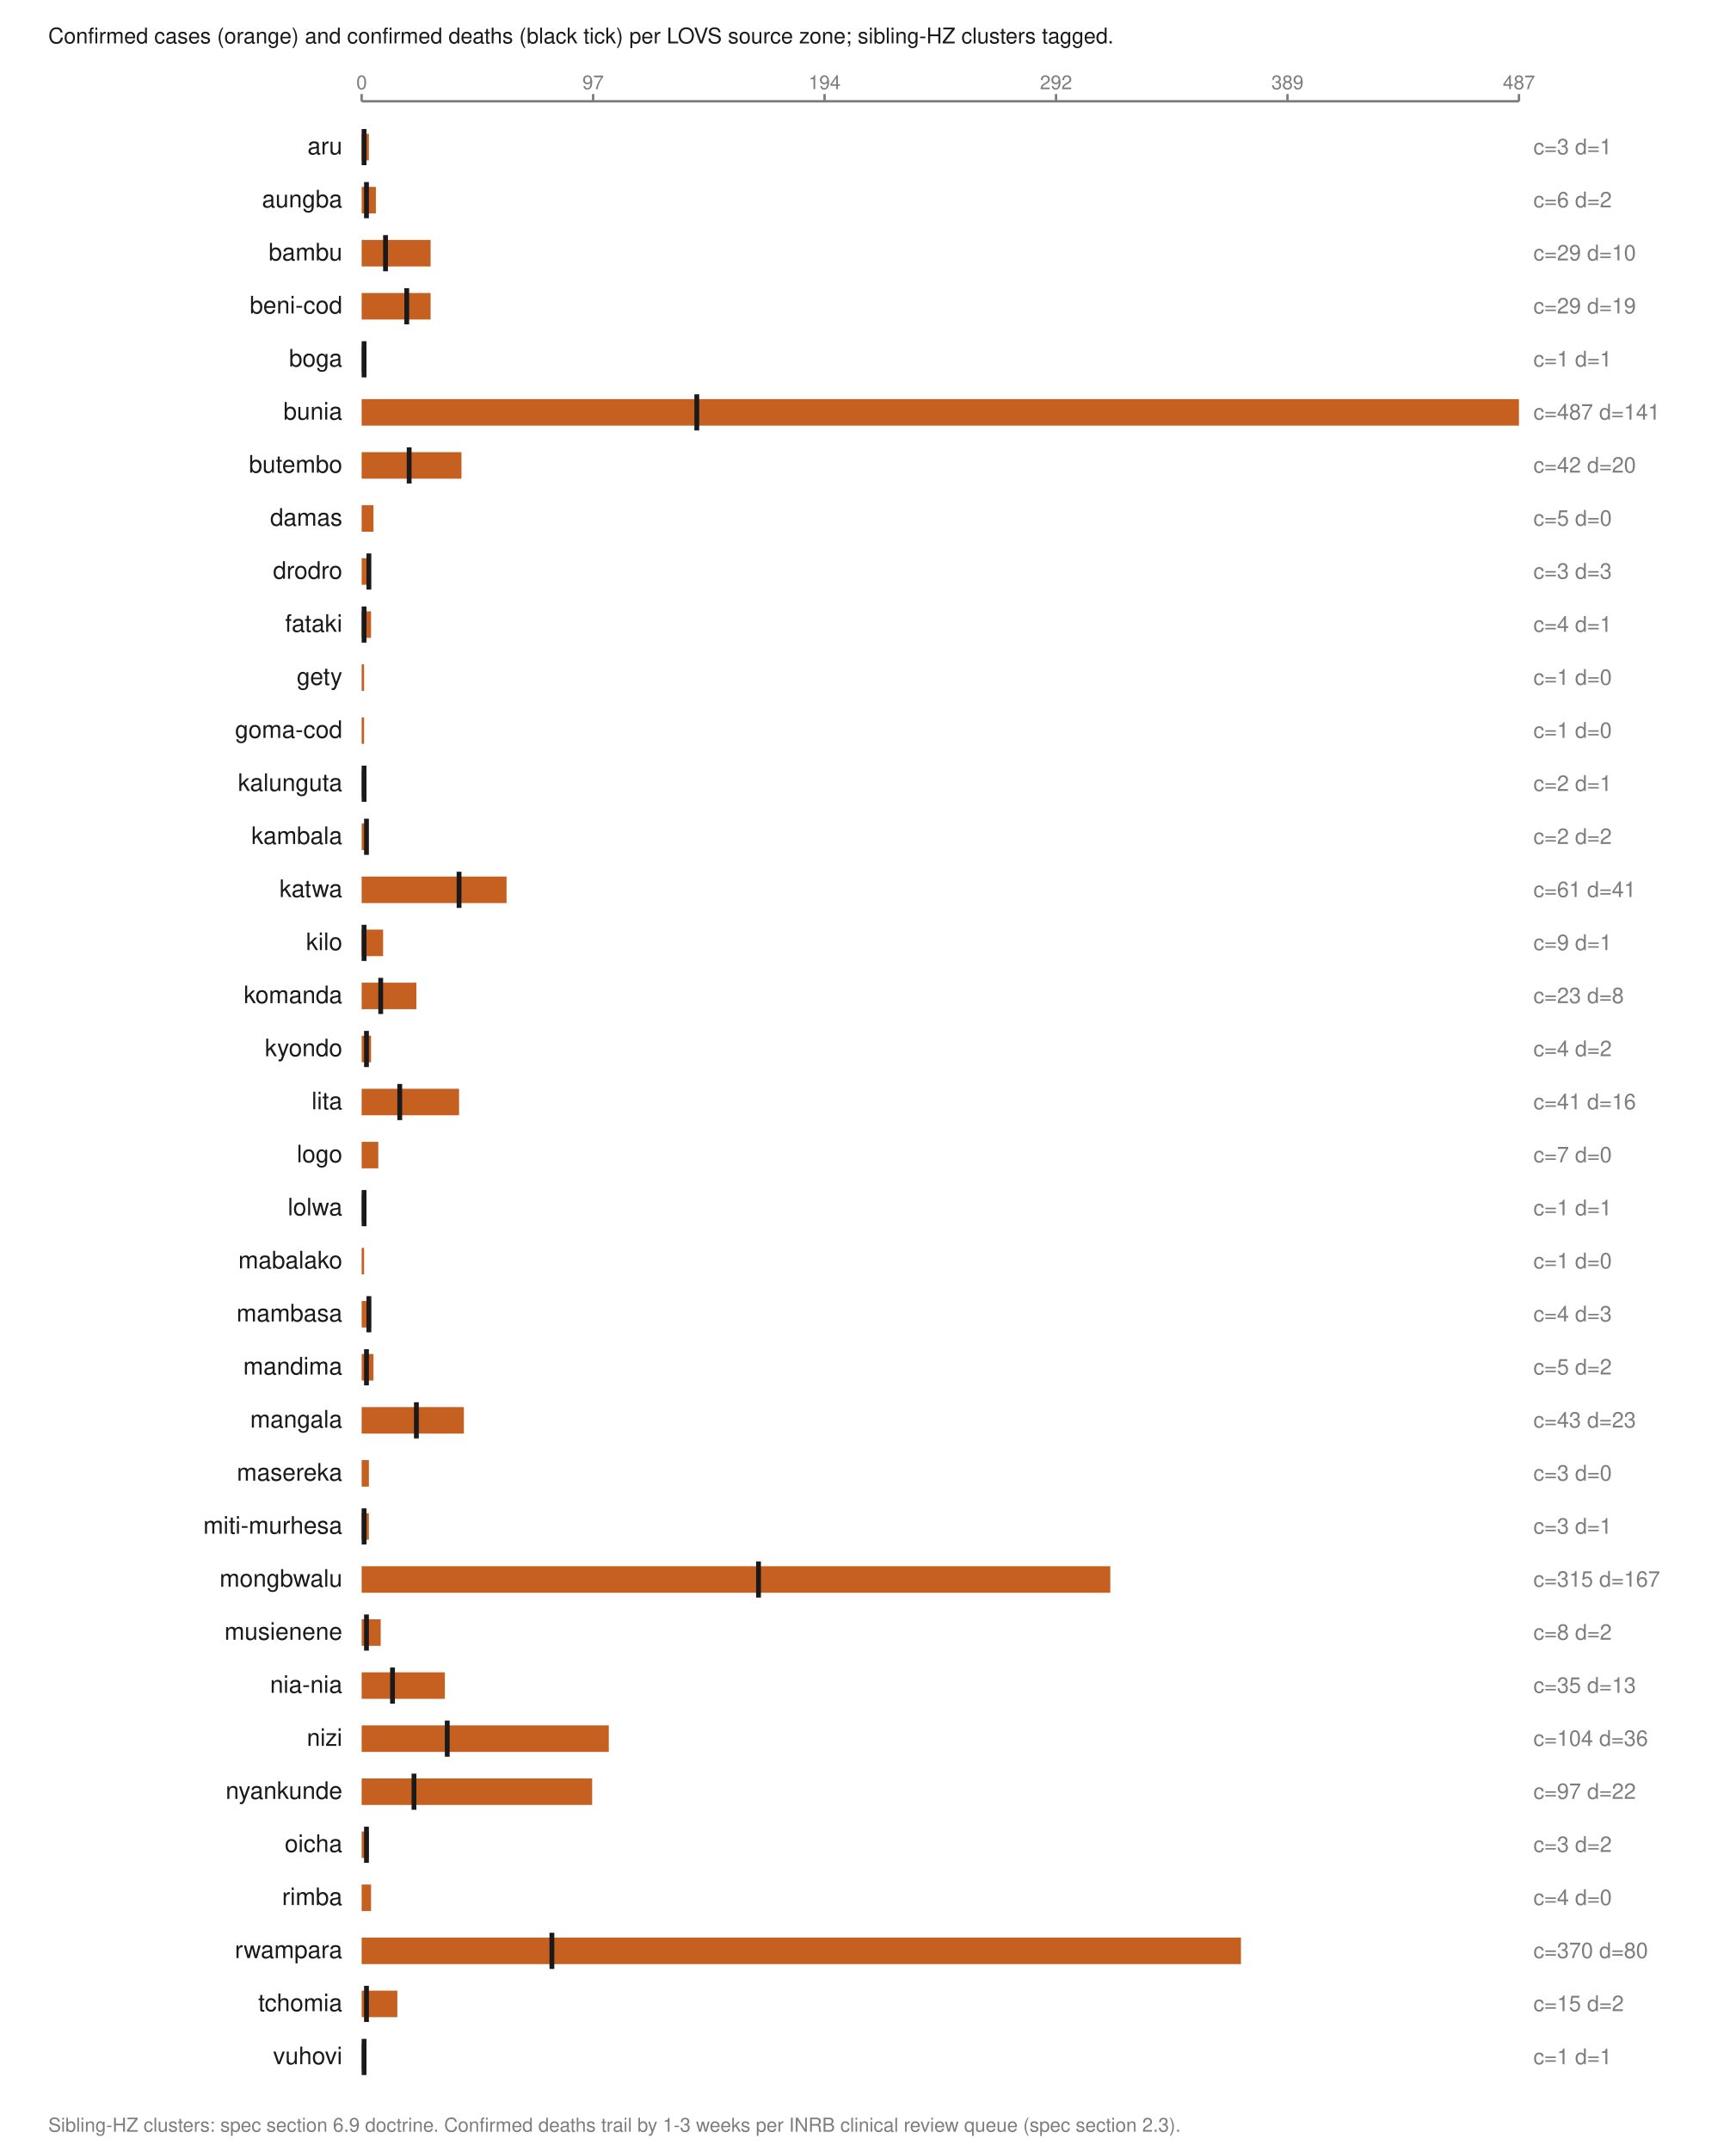
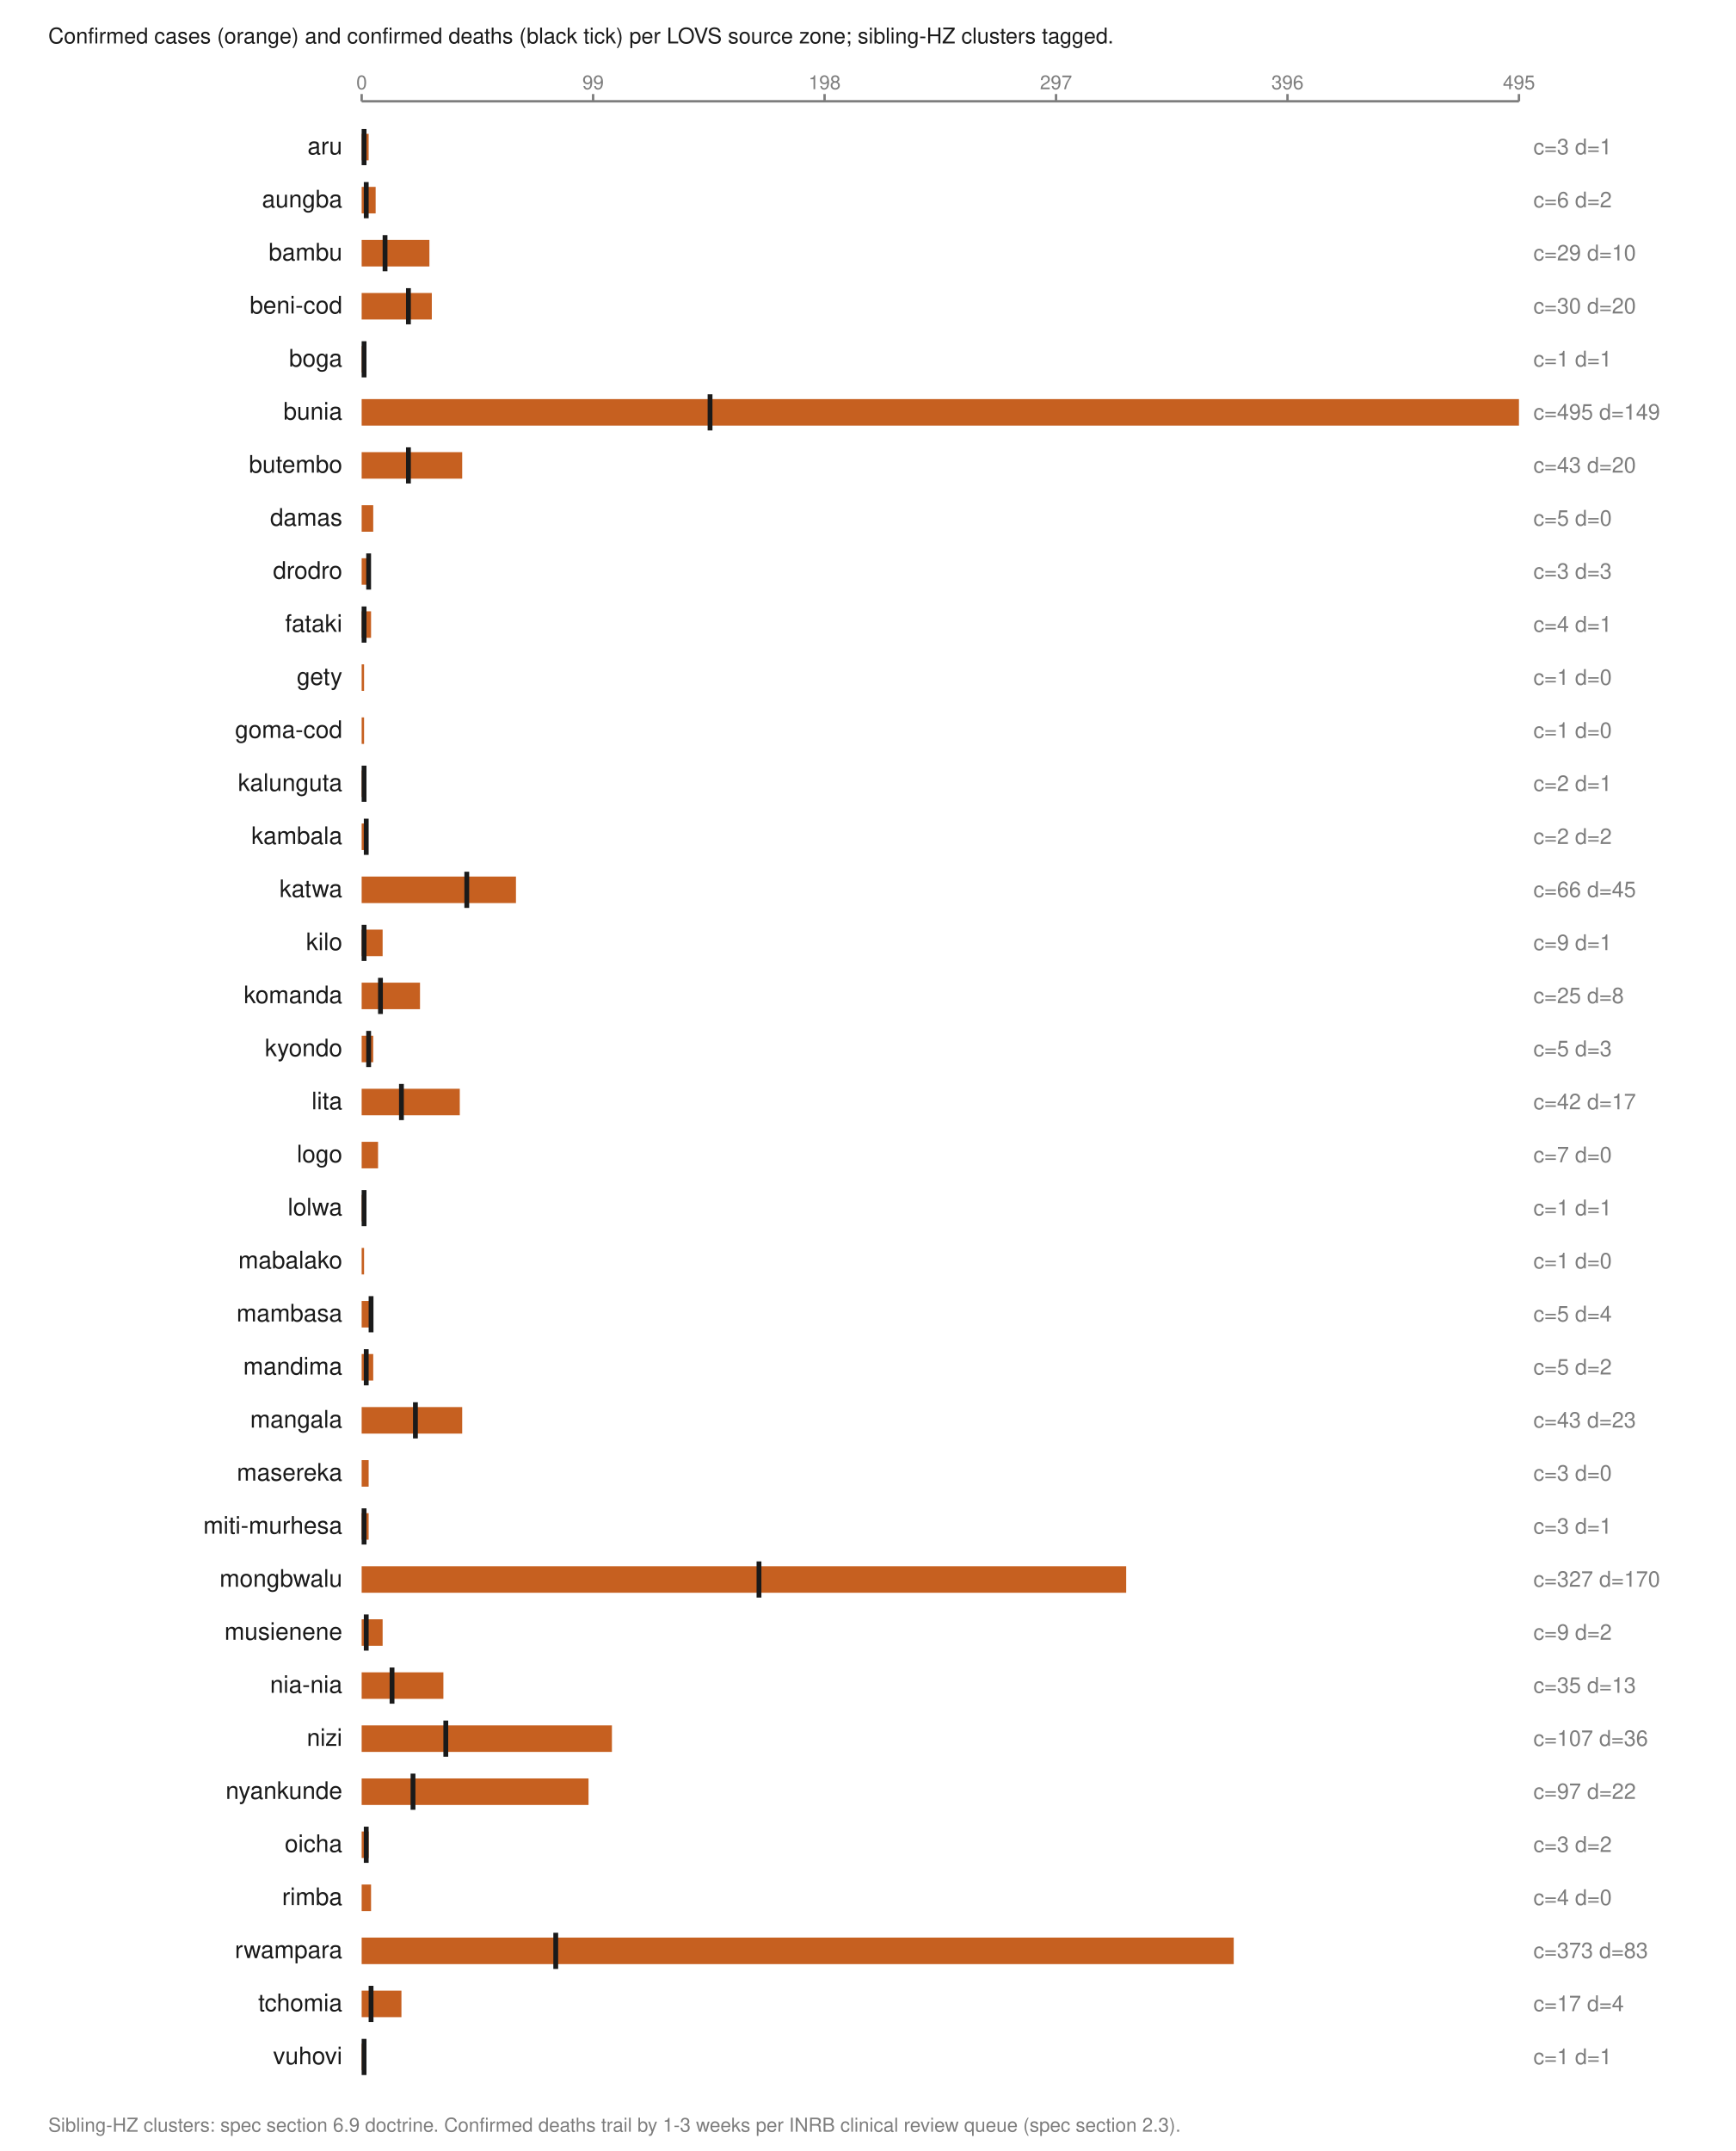
<svg xmlns="http://www.w3.org/2000/svg" viewBox="0 0 720 892" width="720" height="892" role="img" aria-labelledby="t">
  <text x="20.0" y="18.0" font-family="Helvetica,Arial,sans-serif" font-size="9" fill="#1a1a1a" font-weight="normal" text-anchor="start">Confirmed cases (orange) and confirmed deaths (black tick) per LOVS source zone; sibling-HZ clusters tagged.</text>
  <line x1="150.0" y1="42.0" x2="630.0" y2="42.0" stroke="#7d7d7d" stroke-width="1" />
  <line x1="150.0" y1="39.0" x2="150.0" y2="42.0" stroke="#7d7d7d" stroke-width="1" />
  <text x="150.0" y="37.0" font-family="Helvetica,Arial,sans-serif" font-size="8" fill="#7d7d7d" font-weight="normal" text-anchor="middle">0</text>
  <line x1="246.0" y1="39.0" x2="246.0" y2="42.0" stroke="#7d7d7d" stroke-width="1" />
-   <text x="246.0" y="37.0" font-family="Helvetica,Arial,sans-serif" font-size="8" fill="#7d7d7d" font-weight="normal" text-anchor="middle">97</text>
+   <text x="246.0" y="37.0" font-family="Helvetica,Arial,sans-serif" font-size="8" fill="#7d7d7d" font-weight="normal" text-anchor="middle">99</text>
  <line x1="342.0" y1="39.0" x2="342.0" y2="42.0" stroke="#7d7d7d" stroke-width="1" />
-   <text x="342.0" y="37.0" font-family="Helvetica,Arial,sans-serif" font-size="8" fill="#7d7d7d" font-weight="normal" text-anchor="middle">194</text>
+   <text x="342.0" y="37.0" font-family="Helvetica,Arial,sans-serif" font-size="8" fill="#7d7d7d" font-weight="normal" text-anchor="middle">198</text>
  <line x1="438.0" y1="39.0" x2="438.0" y2="42.0" stroke="#7d7d7d" stroke-width="1" />
-   <text x="438.0" y="37.0" font-family="Helvetica,Arial,sans-serif" font-size="8" fill="#7d7d7d" font-weight="normal" text-anchor="middle">292</text>
+   <text x="438.0" y="37.0" font-family="Helvetica,Arial,sans-serif" font-size="8" fill="#7d7d7d" font-weight="normal" text-anchor="middle">297</text>
  <line x1="534.0" y1="39.0" x2="534.0" y2="42.0" stroke="#7d7d7d" stroke-width="1" />
-   <text x="534.0" y="37.0" font-family="Helvetica,Arial,sans-serif" font-size="8" fill="#7d7d7d" font-weight="normal" text-anchor="middle">389</text>
+   <text x="534.0" y="37.0" font-family="Helvetica,Arial,sans-serif" font-size="8" fill="#7d7d7d" font-weight="normal" text-anchor="middle">396</text>
  <line x1="630.0" y1="39.0" x2="630.0" y2="42.0" stroke="#7d7d7d" stroke-width="1" />
-   <text x="630.0" y="37.0" font-family="Helvetica,Arial,sans-serif" font-size="8" fill="#7d7d7d" font-weight="normal" text-anchor="middle">487</text>
+   <text x="630.0" y="37.0" font-family="Helvetica,Arial,sans-serif" font-size="8" fill="#7d7d7d" font-weight="normal" text-anchor="middle">495</text>
  <text x="142.0" y="64.0" font-family="Helvetica,Arial,sans-serif" font-size="10" fill="#1a1a1a" font-weight="normal" text-anchor="end">aru</text>
-   <rect x="150.0" y="55.5" width="3.0" height="11.0" fill="#c66020" />
+   <rect x="150.0" y="55.5" width="2.9" height="11.0" fill="#c66020" />
  <line x1="151.0" y1="53.5" x2="151.0" y2="68.5" stroke="#1a1a1a" stroke-width="2" />
  <text x="636.0" y="64.0" font-family="Helvetica,Arial,sans-serif" font-size="9" fill="#7d7d7d" font-weight="normal" text-anchor="start">c=3 d=1</text>
  <text x="142.0" y="86.0" font-family="Helvetica,Arial,sans-serif" font-size="10" fill="#1a1a1a" font-weight="normal" text-anchor="end">aungba</text>
-   <rect x="150.0" y="77.5" width="5.9" height="11.0" fill="#c66020" />
-   <line x1="152.0" y1="75.5" x2="152.0" y2="90.5" stroke="#1a1a1a" stroke-width="2" />
+   <rect x="150.0" y="77.5" width="5.8" height="11.0" fill="#c66020" />
+   <line x1="151.9" y1="75.5" x2="151.9" y2="90.5" stroke="#1a1a1a" stroke-width="2" />
  <text x="636.0" y="86.0" font-family="Helvetica,Arial,sans-serif" font-size="9" fill="#7d7d7d" font-weight="normal" text-anchor="start">c=6 d=2</text>
  <text x="142.0" y="108.0" font-family="Helvetica,Arial,sans-serif" font-size="10" fill="#1a1a1a" font-weight="normal" text-anchor="end">bambu</text>
-   <rect x="150.0" y="99.5" width="28.6" height="11.0" fill="#c66020" />
-   <line x1="159.9" y1="97.5" x2="159.9" y2="112.5" stroke="#1a1a1a" stroke-width="2" />
+   <rect x="150.0" y="99.5" width="28.1" height="11.0" fill="#c66020" />
+   <line x1="159.7" y1="97.5" x2="159.7" y2="112.5" stroke="#1a1a1a" stroke-width="2" />
  <text x="636.0" y="108.0" font-family="Helvetica,Arial,sans-serif" font-size="9" fill="#7d7d7d" font-weight="normal" text-anchor="start">c=29 d=10</text>
  <text x="142.0" y="130.0" font-family="Helvetica,Arial,sans-serif" font-size="10" fill="#1a1a1a" font-weight="normal" text-anchor="end">beni-cod</text>
-   <rect x="150.0" y="121.5" width="28.6" height="11.0" fill="#c66020" />
-   <line x1="168.7" y1="119.5" x2="168.7" y2="134.5" stroke="#1a1a1a" stroke-width="2" />
-   <text x="636.0" y="130.0" font-family="Helvetica,Arial,sans-serif" font-size="9" fill="#7d7d7d" font-weight="normal" text-anchor="start">c=29 d=19</text>
+   <rect x="150.0" y="121.5" width="29.1" height="11.0" fill="#c66020" />
+   <line x1="169.4" y1="119.5" x2="169.4" y2="134.5" stroke="#1a1a1a" stroke-width="2" />
+   <text x="636.0" y="130.0" font-family="Helvetica,Arial,sans-serif" font-size="9" fill="#7d7d7d" font-weight="normal" text-anchor="start">c=30 d=20</text>
  <text x="142.0" y="152.0" font-family="Helvetica,Arial,sans-serif" font-size="10" fill="#1a1a1a" font-weight="normal" text-anchor="end">boga</text>
  <rect x="150.0" y="143.5" width="1.0" height="11.0" fill="#c66020" />
  <line x1="151.0" y1="141.5" x2="151.0" y2="156.5" stroke="#1a1a1a" stroke-width="2" />
  <text x="636.0" y="152.0" font-family="Helvetica,Arial,sans-serif" font-size="9" fill="#7d7d7d" font-weight="normal" text-anchor="start">c=1 d=1</text>
  <text x="142.0" y="174.0" font-family="Helvetica,Arial,sans-serif" font-size="10" fill="#1a1a1a" font-weight="normal" text-anchor="end">bunia</text>
  <rect x="150.0" y="165.5" width="480.0" height="11.0" fill="#c66020" />
-   <line x1="289.0" y1="163.5" x2="289.0" y2="178.5" stroke="#1a1a1a" stroke-width="2" />
-   <text x="636.0" y="174.0" font-family="Helvetica,Arial,sans-serif" font-size="9" fill="#7d7d7d" font-weight="normal" text-anchor="start">c=487 d=141</text>
+   <line x1="294.5" y1="163.5" x2="294.5" y2="178.5" stroke="#1a1a1a" stroke-width="2" />
+   <text x="636.0" y="174.0" font-family="Helvetica,Arial,sans-serif" font-size="9" fill="#7d7d7d" font-weight="normal" text-anchor="start">c=495 d=149</text>
  <text x="142.0" y="196.0" font-family="Helvetica,Arial,sans-serif" font-size="10" fill="#1a1a1a" font-weight="normal" text-anchor="end">butembo</text>
-   <rect x="150.0" y="187.5" width="41.4" height="11.0" fill="#c66020" />
-   <line x1="169.7" y1="185.5" x2="169.7" y2="200.5" stroke="#1a1a1a" stroke-width="2" />
-   <text x="636.0" y="196.0" font-family="Helvetica,Arial,sans-serif" font-size="9" fill="#7d7d7d" font-weight="normal" text-anchor="start">c=42 d=20</text>
+   <rect x="150.0" y="187.5" width="41.7" height="11.0" fill="#c66020" />
+   <line x1="169.4" y1="185.5" x2="169.4" y2="200.5" stroke="#1a1a1a" stroke-width="2" />
+   <text x="636.0" y="196.0" font-family="Helvetica,Arial,sans-serif" font-size="9" fill="#7d7d7d" font-weight="normal" text-anchor="start">c=43 d=20</text>
  <text x="142.0" y="218.0" font-family="Helvetica,Arial,sans-serif" font-size="10" fill="#1a1a1a" font-weight="normal" text-anchor="end">damas</text>
-   <rect x="150.0" y="209.5" width="4.9" height="11.0" fill="#c66020" />
+   <rect x="150.0" y="209.5" width="4.8" height="11.0" fill="#c66020" />
  <text x="636.0" y="218.0" font-family="Helvetica,Arial,sans-serif" font-size="9" fill="#7d7d7d" font-weight="normal" text-anchor="start">c=5 d=0</text>
  <text x="142.0" y="240.0" font-family="Helvetica,Arial,sans-serif" font-size="10" fill="#1a1a1a" font-weight="normal" text-anchor="end">drodro</text>
-   <rect x="150.0" y="231.5" width="3.0" height="11.0" fill="#c66020" />
-   <line x1="153.0" y1="229.5" x2="153.0" y2="244.5" stroke="#1a1a1a" stroke-width="2" />
+   <rect x="150.0" y="231.5" width="2.9" height="11.0" fill="#c66020" />
+   <line x1="152.9" y1="229.5" x2="152.9" y2="244.5" stroke="#1a1a1a" stroke-width="2" />
  <text x="636.0" y="240.0" font-family="Helvetica,Arial,sans-serif" font-size="9" fill="#7d7d7d" font-weight="normal" text-anchor="start">c=3 d=3</text>
  <text x="142.0" y="262.0" font-family="Helvetica,Arial,sans-serif" font-size="10" fill="#1a1a1a" font-weight="normal" text-anchor="end">fataki</text>
  <rect x="150.0" y="253.5" width="3.9" height="11.0" fill="#c66020" />
  <line x1="151.0" y1="251.5" x2="151.0" y2="266.5" stroke="#1a1a1a" stroke-width="2" />
  <text x="636.0" y="262.0" font-family="Helvetica,Arial,sans-serif" font-size="9" fill="#7d7d7d" font-weight="normal" text-anchor="start">c=4 d=1</text>
  <text x="142.0" y="284.0" font-family="Helvetica,Arial,sans-serif" font-size="10" fill="#1a1a1a" font-weight="normal" text-anchor="end">gety</text>
  <rect x="150.0" y="275.5" width="1.0" height="11.0" fill="#c66020" />
  <text x="636.0" y="284.0" font-family="Helvetica,Arial,sans-serif" font-size="9" fill="#7d7d7d" font-weight="normal" text-anchor="start">c=1 d=0</text>
  <text x="142.0" y="306.0" font-family="Helvetica,Arial,sans-serif" font-size="10" fill="#1a1a1a" font-weight="normal" text-anchor="end">goma-cod</text>
  <rect x="150.0" y="297.5" width="1.0" height="11.0" fill="#c66020" />
  <text x="636.0" y="306.0" font-family="Helvetica,Arial,sans-serif" font-size="9" fill="#7d7d7d" font-weight="normal" text-anchor="start">c=1 d=0</text>
  <text x="142.0" y="328.0" font-family="Helvetica,Arial,sans-serif" font-size="10" fill="#1a1a1a" font-weight="normal" text-anchor="end">kalunguta</text>
-   <rect x="150.0" y="319.5" width="2.0" height="11.0" fill="#c66020" />
+   <rect x="150.0" y="319.5" width="1.9" height="11.0" fill="#c66020" />
  <line x1="151.0" y1="317.5" x2="151.0" y2="332.5" stroke="#1a1a1a" stroke-width="2" />
  <text x="636.0" y="328.0" font-family="Helvetica,Arial,sans-serif" font-size="9" fill="#7d7d7d" font-weight="normal" text-anchor="start">c=2 d=1</text>
  <text x="142.0" y="350.0" font-family="Helvetica,Arial,sans-serif" font-size="10" fill="#1a1a1a" font-weight="normal" text-anchor="end">kambala</text>
-   <rect x="150.0" y="341.5" width="2.0" height="11.0" fill="#c66020" />
-   <line x1="152.0" y1="339.5" x2="152.0" y2="354.5" stroke="#1a1a1a" stroke-width="2" />
+   <rect x="150.0" y="341.5" width="1.9" height="11.0" fill="#c66020" />
+   <line x1="151.9" y1="339.5" x2="151.9" y2="354.5" stroke="#1a1a1a" stroke-width="2" />
  <text x="636.0" y="350.0" font-family="Helvetica,Arial,sans-serif" font-size="9" fill="#7d7d7d" font-weight="normal" text-anchor="start">c=2 d=2</text>
  <text x="142.0" y="372.0" font-family="Helvetica,Arial,sans-serif" font-size="10" fill="#1a1a1a" font-weight="normal" text-anchor="end">katwa</text>
-   <rect x="150.0" y="363.5" width="60.1" height="11.0" fill="#c66020" />
-   <line x1="190.4" y1="361.5" x2="190.4" y2="376.5" stroke="#1a1a1a" stroke-width="2" />
-   <text x="636.0" y="372.0" font-family="Helvetica,Arial,sans-serif" font-size="9" fill="#7d7d7d" font-weight="normal" text-anchor="start">c=61 d=41</text>
+   <rect x="150.0" y="363.5" width="64.0" height="11.0" fill="#c66020" />
+   <line x1="193.6" y1="361.5" x2="193.6" y2="376.5" stroke="#1a1a1a" stroke-width="2" />
+   <text x="636.0" y="372.0" font-family="Helvetica,Arial,sans-serif" font-size="9" fill="#7d7d7d" font-weight="normal" text-anchor="start">c=66 d=45</text>
  <text x="142.0" y="394.0" font-family="Helvetica,Arial,sans-serif" font-size="10" fill="#1a1a1a" font-weight="normal" text-anchor="end">kilo</text>
-   <rect x="150.0" y="385.5" width="8.9" height="11.0" fill="#c66020" />
+   <rect x="150.0" y="385.5" width="8.7" height="11.0" fill="#c66020" />
  <line x1="151.0" y1="383.5" x2="151.0" y2="398.5" stroke="#1a1a1a" stroke-width="2" />
  <text x="636.0" y="394.0" font-family="Helvetica,Arial,sans-serif" font-size="9" fill="#7d7d7d" font-weight="normal" text-anchor="start">c=9 d=1</text>
  <text x="142.0" y="416.0" font-family="Helvetica,Arial,sans-serif" font-size="10" fill="#1a1a1a" font-weight="normal" text-anchor="end">komanda</text>
-   <rect x="150.0" y="407.5" width="22.7" height="11.0" fill="#c66020" />
-   <line x1="157.9" y1="405.5" x2="157.9" y2="420.5" stroke="#1a1a1a" stroke-width="2" />
-   <text x="636.0" y="416.0" font-family="Helvetica,Arial,sans-serif" font-size="9" fill="#7d7d7d" font-weight="normal" text-anchor="start">c=23 d=8</text>
+   <rect x="150.0" y="407.5" width="24.2" height="11.0" fill="#c66020" />
+   <line x1="157.8" y1="405.5" x2="157.8" y2="420.5" stroke="#1a1a1a" stroke-width="2" />
+   <text x="636.0" y="416.0" font-family="Helvetica,Arial,sans-serif" font-size="9" fill="#7d7d7d" font-weight="normal" text-anchor="start">c=25 d=8</text>
  <text x="142.0" y="438.0" font-family="Helvetica,Arial,sans-serif" font-size="10" fill="#1a1a1a" font-weight="normal" text-anchor="end">kyondo</text>
-   <rect x="150.0" y="429.5" width="3.9" height="11.0" fill="#c66020" />
-   <line x1="152.0" y1="427.5" x2="152.0" y2="442.5" stroke="#1a1a1a" stroke-width="2" />
-   <text x="636.0" y="438.0" font-family="Helvetica,Arial,sans-serif" font-size="9" fill="#7d7d7d" font-weight="normal" text-anchor="start">c=4 d=2</text>
+   <rect x="150.0" y="429.5" width="4.8" height="11.0" fill="#c66020" />
+   <line x1="152.9" y1="427.5" x2="152.9" y2="442.5" stroke="#1a1a1a" stroke-width="2" />
+   <text x="636.0" y="438.0" font-family="Helvetica,Arial,sans-serif" font-size="9" fill="#7d7d7d" font-weight="normal" text-anchor="start">c=5 d=3</text>
  <text x="142.0" y="460.0" font-family="Helvetica,Arial,sans-serif" font-size="10" fill="#1a1a1a" font-weight="normal" text-anchor="end">lita</text>
-   <rect x="150.0" y="451.5" width="40.4" height="11.0" fill="#c66020" />
-   <line x1="165.8" y1="449.5" x2="165.8" y2="464.5" stroke="#1a1a1a" stroke-width="2" />
-   <text x="636.0" y="460.0" font-family="Helvetica,Arial,sans-serif" font-size="9" fill="#7d7d7d" font-weight="normal" text-anchor="start">c=41 d=16</text>
+   <rect x="150.0" y="451.5" width="40.7" height="11.0" fill="#c66020" />
+   <line x1="166.5" y1="449.5" x2="166.5" y2="464.5" stroke="#1a1a1a" stroke-width="2" />
+   <text x="636.0" y="460.0" font-family="Helvetica,Arial,sans-serif" font-size="9" fill="#7d7d7d" font-weight="normal" text-anchor="start">c=42 d=17</text>
  <text x="142.0" y="482.0" font-family="Helvetica,Arial,sans-serif" font-size="10" fill="#1a1a1a" font-weight="normal" text-anchor="end">logo</text>
-   <rect x="150.0" y="473.5" width="6.9" height="11.0" fill="#c66020" />
+   <rect x="150.0" y="473.5" width="6.8" height="11.0" fill="#c66020" />
  <text x="636.0" y="482.0" font-family="Helvetica,Arial,sans-serif" font-size="9" fill="#7d7d7d" font-weight="normal" text-anchor="start">c=7 d=0</text>
  <text x="142.0" y="504.0" font-family="Helvetica,Arial,sans-serif" font-size="10" fill="#1a1a1a" font-weight="normal" text-anchor="end">lolwa</text>
  <rect x="150.0" y="495.5" width="1.0" height="11.0" fill="#c66020" />
  <line x1="151.0" y1="493.5" x2="151.0" y2="508.5" stroke="#1a1a1a" stroke-width="2" />
  <text x="636.0" y="504.0" font-family="Helvetica,Arial,sans-serif" font-size="9" fill="#7d7d7d" font-weight="normal" text-anchor="start">c=1 d=1</text>
  <text x="142.0" y="526.0" font-family="Helvetica,Arial,sans-serif" font-size="10" fill="#1a1a1a" font-weight="normal" text-anchor="end">mabalako</text>
  <rect x="150.0" y="517.5" width="1.0" height="11.0" fill="#c66020" />
  <text x="636.0" y="526.0" font-family="Helvetica,Arial,sans-serif" font-size="9" fill="#7d7d7d" font-weight="normal" text-anchor="start">c=1 d=0</text>
  <text x="142.0" y="548.0" font-family="Helvetica,Arial,sans-serif" font-size="10" fill="#1a1a1a" font-weight="normal" text-anchor="end">mambasa</text>
-   <rect x="150.0" y="539.5" width="3.9" height="11.0" fill="#c66020" />
-   <line x1="153.0" y1="537.5" x2="153.0" y2="552.5" stroke="#1a1a1a" stroke-width="2" />
-   <text x="636.0" y="548.0" font-family="Helvetica,Arial,sans-serif" font-size="9" fill="#7d7d7d" font-weight="normal" text-anchor="start">c=4 d=3</text>
+   <rect x="150.0" y="539.5" width="4.8" height="11.0" fill="#c66020" />
+   <line x1="153.9" y1="537.5" x2="153.9" y2="552.5" stroke="#1a1a1a" stroke-width="2" />
+   <text x="636.0" y="548.0" font-family="Helvetica,Arial,sans-serif" font-size="9" fill="#7d7d7d" font-weight="normal" text-anchor="start">c=5 d=4</text>
  <text x="142.0" y="570.0" font-family="Helvetica,Arial,sans-serif" font-size="10" fill="#1a1a1a" font-weight="normal" text-anchor="end">mandima</text>
-   <rect x="150.0" y="561.5" width="4.9" height="11.0" fill="#c66020" />
-   <line x1="152.0" y1="559.5" x2="152.0" y2="574.5" stroke="#1a1a1a" stroke-width="2" />
+   <rect x="150.0" y="561.5" width="4.8" height="11.0" fill="#c66020" />
+   <line x1="151.9" y1="559.5" x2="151.9" y2="574.5" stroke="#1a1a1a" stroke-width="2" />
  <text x="636.0" y="570.0" font-family="Helvetica,Arial,sans-serif" font-size="9" fill="#7d7d7d" font-weight="normal" text-anchor="start">c=5 d=2</text>
  <text x="142.0" y="592.0" font-family="Helvetica,Arial,sans-serif" font-size="10" fill="#1a1a1a" font-weight="normal" text-anchor="end">mangala</text>
-   <rect x="150.0" y="583.5" width="42.4" height="11.0" fill="#c66020" />
-   <line x1="172.7" y1="581.5" x2="172.7" y2="596.5" stroke="#1a1a1a" stroke-width="2" />
+   <rect x="150.0" y="583.5" width="41.7" height="11.0" fill="#c66020" />
+   <line x1="172.3" y1="581.5" x2="172.3" y2="596.5" stroke="#1a1a1a" stroke-width="2" />
  <text x="636.0" y="592.0" font-family="Helvetica,Arial,sans-serif" font-size="9" fill="#7d7d7d" font-weight="normal" text-anchor="start">c=43 d=23</text>
  <text x="142.0" y="614.0" font-family="Helvetica,Arial,sans-serif" font-size="10" fill="#1a1a1a" font-weight="normal" text-anchor="end">masereka</text>
-   <rect x="150.0" y="605.5" width="3.0" height="11.0" fill="#c66020" />
+   <rect x="150.0" y="605.5" width="2.9" height="11.0" fill="#c66020" />
  <text x="636.0" y="614.0" font-family="Helvetica,Arial,sans-serif" font-size="9" fill="#7d7d7d" font-weight="normal" text-anchor="start">c=3 d=0</text>
  <text x="142.0" y="636.0" font-family="Helvetica,Arial,sans-serif" font-size="10" fill="#1a1a1a" font-weight="normal" text-anchor="end">miti-murhesa</text>
-   <rect x="150.0" y="627.5" width="3.0" height="11.0" fill="#c66020" />
+   <rect x="150.0" y="627.5" width="2.9" height="11.0" fill="#c66020" />
  <line x1="151.0" y1="625.5" x2="151.0" y2="640.5" stroke="#1a1a1a" stroke-width="2" />
  <text x="636.0" y="636.0" font-family="Helvetica,Arial,sans-serif" font-size="9" fill="#7d7d7d" font-weight="normal" text-anchor="start">c=3 d=1</text>
  <text x="142.0" y="658.0" font-family="Helvetica,Arial,sans-serif" font-size="10" fill="#1a1a1a" font-weight="normal" text-anchor="end">mongbwalu</text>
-   <rect x="150.0" y="649.5" width="310.5" height="11.0" fill="#c66020" />
-   <line x1="314.6" y1="647.5" x2="314.6" y2="662.5" stroke="#1a1a1a" stroke-width="2" />
-   <text x="636.0" y="658.0" font-family="Helvetica,Arial,sans-serif" font-size="9" fill="#7d7d7d" font-weight="normal" text-anchor="start">c=315 d=167</text>
+   <rect x="150.0" y="649.5" width="317.1" height="11.0" fill="#c66020" />
+   <line x1="314.8" y1="647.5" x2="314.8" y2="662.5" stroke="#1a1a1a" stroke-width="2" />
+   <text x="636.0" y="658.0" font-family="Helvetica,Arial,sans-serif" font-size="9" fill="#7d7d7d" font-weight="normal" text-anchor="start">c=327 d=170</text>
  <text x="142.0" y="680.0" font-family="Helvetica,Arial,sans-serif" font-size="10" fill="#1a1a1a" font-weight="normal" text-anchor="end">musienene</text>
-   <rect x="150.0" y="671.5" width="7.9" height="11.0" fill="#c66020" />
-   <line x1="152.0" y1="669.5" x2="152.0" y2="684.5" stroke="#1a1a1a" stroke-width="2" />
-   <text x="636.0" y="680.0" font-family="Helvetica,Arial,sans-serif" font-size="9" fill="#7d7d7d" font-weight="normal" text-anchor="start">c=8 d=2</text>
+   <rect x="150.0" y="671.5" width="8.7" height="11.0" fill="#c66020" />
+   <line x1="151.9" y1="669.5" x2="151.9" y2="684.5" stroke="#1a1a1a" stroke-width="2" />
+   <text x="636.0" y="680.0" font-family="Helvetica,Arial,sans-serif" font-size="9" fill="#7d7d7d" font-weight="normal" text-anchor="start">c=9 d=2</text>
  <text x="142.0" y="702.0" font-family="Helvetica,Arial,sans-serif" font-size="10" fill="#1a1a1a" font-weight="normal" text-anchor="end">nia-nia</text>
-   <rect x="150.0" y="693.5" width="34.5" height="11.0" fill="#c66020" />
-   <line x1="162.8" y1="691.5" x2="162.8" y2="706.5" stroke="#1a1a1a" stroke-width="2" />
+   <rect x="150.0" y="693.5" width="33.9" height="11.0" fill="#c66020" />
+   <line x1="162.6" y1="691.5" x2="162.6" y2="706.5" stroke="#1a1a1a" stroke-width="2" />
  <text x="636.0" y="702.0" font-family="Helvetica,Arial,sans-serif" font-size="9" fill="#7d7d7d" font-weight="normal" text-anchor="start">c=35 d=13</text>
  <text x="142.0" y="724.0" font-family="Helvetica,Arial,sans-serif" font-size="10" fill="#1a1a1a" font-weight="normal" text-anchor="end">nizi</text>
-   <rect x="150.0" y="715.5" width="102.5" height="11.0" fill="#c66020" />
-   <line x1="185.5" y1="713.5" x2="185.5" y2="728.5" stroke="#1a1a1a" stroke-width="2" />
-   <text x="636.0" y="724.0" font-family="Helvetica,Arial,sans-serif" font-size="9" fill="#7d7d7d" font-weight="normal" text-anchor="start">c=104 d=36</text>
+   <rect x="150.0" y="715.5" width="103.8" height="11.0" fill="#c66020" />
+   <line x1="184.9" y1="713.5" x2="184.9" y2="728.5" stroke="#1a1a1a" stroke-width="2" />
+   <text x="636.0" y="724.0" font-family="Helvetica,Arial,sans-serif" font-size="9" fill="#7d7d7d" font-weight="normal" text-anchor="start">c=107 d=36</text>
  <text x="142.0" y="746.0" font-family="Helvetica,Arial,sans-serif" font-size="10" fill="#1a1a1a" font-weight="normal" text-anchor="end">nyankunde</text>
-   <rect x="150.0" y="737.5" width="95.6" height="11.0" fill="#c66020" />
-   <line x1="171.7" y1="735.5" x2="171.7" y2="750.5" stroke="#1a1a1a" stroke-width="2" />
+   <rect x="150.0" y="737.5" width="94.1" height="11.0" fill="#c66020" />
+   <line x1="171.3" y1="735.5" x2="171.3" y2="750.5" stroke="#1a1a1a" stroke-width="2" />
  <text x="636.0" y="746.0" font-family="Helvetica,Arial,sans-serif" font-size="9" fill="#7d7d7d" font-weight="normal" text-anchor="start">c=97 d=22</text>
  <text x="142.0" y="768.0" font-family="Helvetica,Arial,sans-serif" font-size="10" fill="#1a1a1a" font-weight="normal" text-anchor="end">oicha</text>
-   <rect x="150.0" y="759.5" width="3.0" height="11.0" fill="#c66020" />
-   <line x1="152.0" y1="757.5" x2="152.0" y2="772.5" stroke="#1a1a1a" stroke-width="2" />
+   <rect x="150.0" y="759.5" width="2.9" height="11.0" fill="#c66020" />
+   <line x1="151.9" y1="757.5" x2="151.9" y2="772.5" stroke="#1a1a1a" stroke-width="2" />
  <text x="636.0" y="768.0" font-family="Helvetica,Arial,sans-serif" font-size="9" fill="#7d7d7d" font-weight="normal" text-anchor="start">c=3 d=2</text>
  <text x="142.0" y="790.0" font-family="Helvetica,Arial,sans-serif" font-size="10" fill="#1a1a1a" font-weight="normal" text-anchor="end">rimba</text>
  <rect x="150.0" y="781.5" width="3.9" height="11.0" fill="#c66020" />
  <text x="636.0" y="790.0" font-family="Helvetica,Arial,sans-serif" font-size="9" fill="#7d7d7d" font-weight="normal" text-anchor="start">c=4 d=0</text>
  <text x="142.0" y="812.0" font-family="Helvetica,Arial,sans-serif" font-size="10" fill="#1a1a1a" font-weight="normal" text-anchor="end">rwampara</text>
-   <rect x="150.0" y="803.5" width="364.7" height="11.0" fill="#c66020" />
-   <line x1="228.9" y1="801.5" x2="228.9" y2="816.5" stroke="#1a1a1a" stroke-width="2" />
-   <text x="636.0" y="812.0" font-family="Helvetica,Arial,sans-serif" font-size="9" fill="#7d7d7d" font-weight="normal" text-anchor="start">c=370 d=80</text>
+   <rect x="150.0" y="803.5" width="361.7" height="11.0" fill="#c66020" />
+   <line x1="230.5" y1="801.5" x2="230.5" y2="816.5" stroke="#1a1a1a" stroke-width="2" />
+   <text x="636.0" y="812.0" font-family="Helvetica,Arial,sans-serif" font-size="9" fill="#7d7d7d" font-weight="normal" text-anchor="start">c=373 d=83</text>
  <text x="142.0" y="834.0" font-family="Helvetica,Arial,sans-serif" font-size="10" fill="#1a1a1a" font-weight="normal" text-anchor="end">tchomia</text>
-   <rect x="150.0" y="825.5" width="14.8" height="11.0" fill="#c66020" />
-   <line x1="152.0" y1="823.5" x2="152.0" y2="838.5" stroke="#1a1a1a" stroke-width="2" />
-   <text x="636.0" y="834.0" font-family="Helvetica,Arial,sans-serif" font-size="9" fill="#7d7d7d" font-weight="normal" text-anchor="start">c=15 d=2</text>
+   <rect x="150.0" y="825.5" width="16.5" height="11.0" fill="#c66020" />
+   <line x1="153.9" y1="823.5" x2="153.9" y2="838.5" stroke="#1a1a1a" stroke-width="2" />
+   <text x="636.0" y="834.0" font-family="Helvetica,Arial,sans-serif" font-size="9" fill="#7d7d7d" font-weight="normal" text-anchor="start">c=17 d=4</text>
  <text x="142.0" y="856.0" font-family="Helvetica,Arial,sans-serif" font-size="10" fill="#1a1a1a" font-weight="normal" text-anchor="end">vuhovi</text>
  <rect x="150.0" y="847.5" width="1.0" height="11.0" fill="#c66020" />
  <line x1="151.0" y1="845.5" x2="151.0" y2="860.5" stroke="#1a1a1a" stroke-width="2" />
  <text x="636.0" y="856.0" font-family="Helvetica,Arial,sans-serif" font-size="9" fill="#7d7d7d" font-weight="normal" text-anchor="start">c=1 d=1</text>
  <text x="20.0" y="884.0" font-family="Helvetica,Arial,sans-serif" font-size="8" fill="#7d7d7d" font-weight="normal" text-anchor="start">Sibling-HZ clusters: spec section 6.9 doctrine. Confirmed deaths trail by 1-3 weeks per INRB clinical review queue (spec section 2.3).</text>
</svg>
